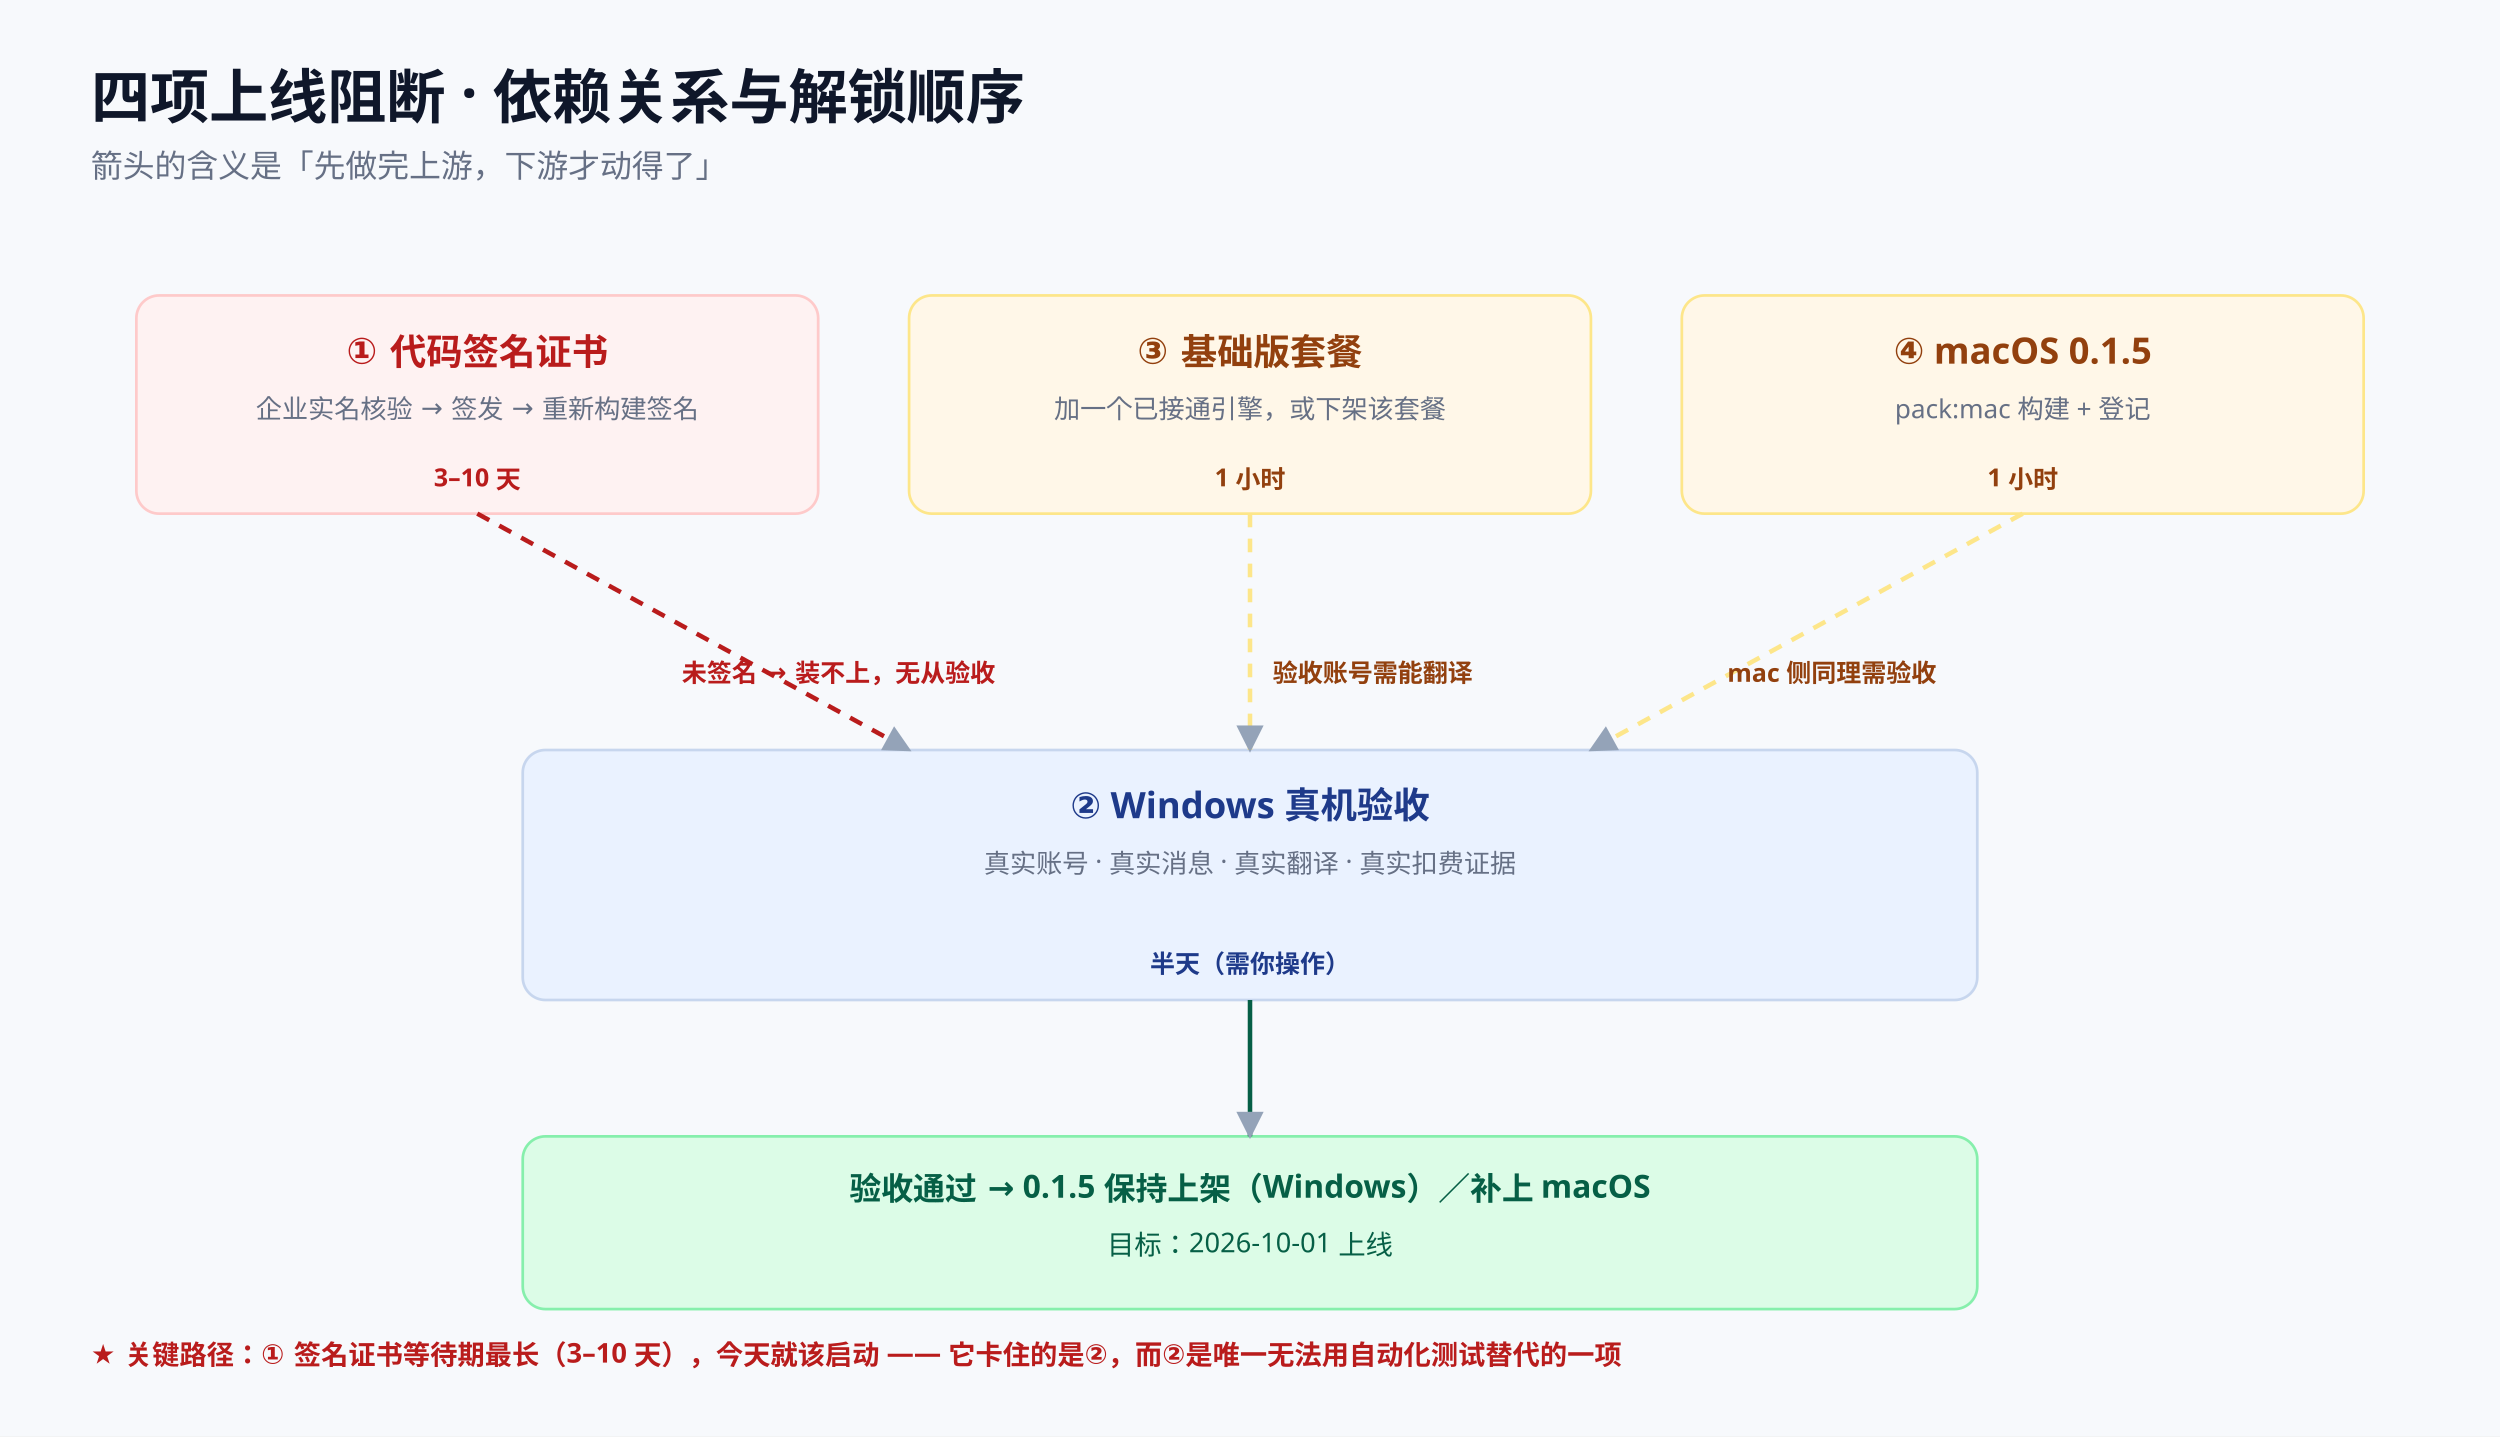
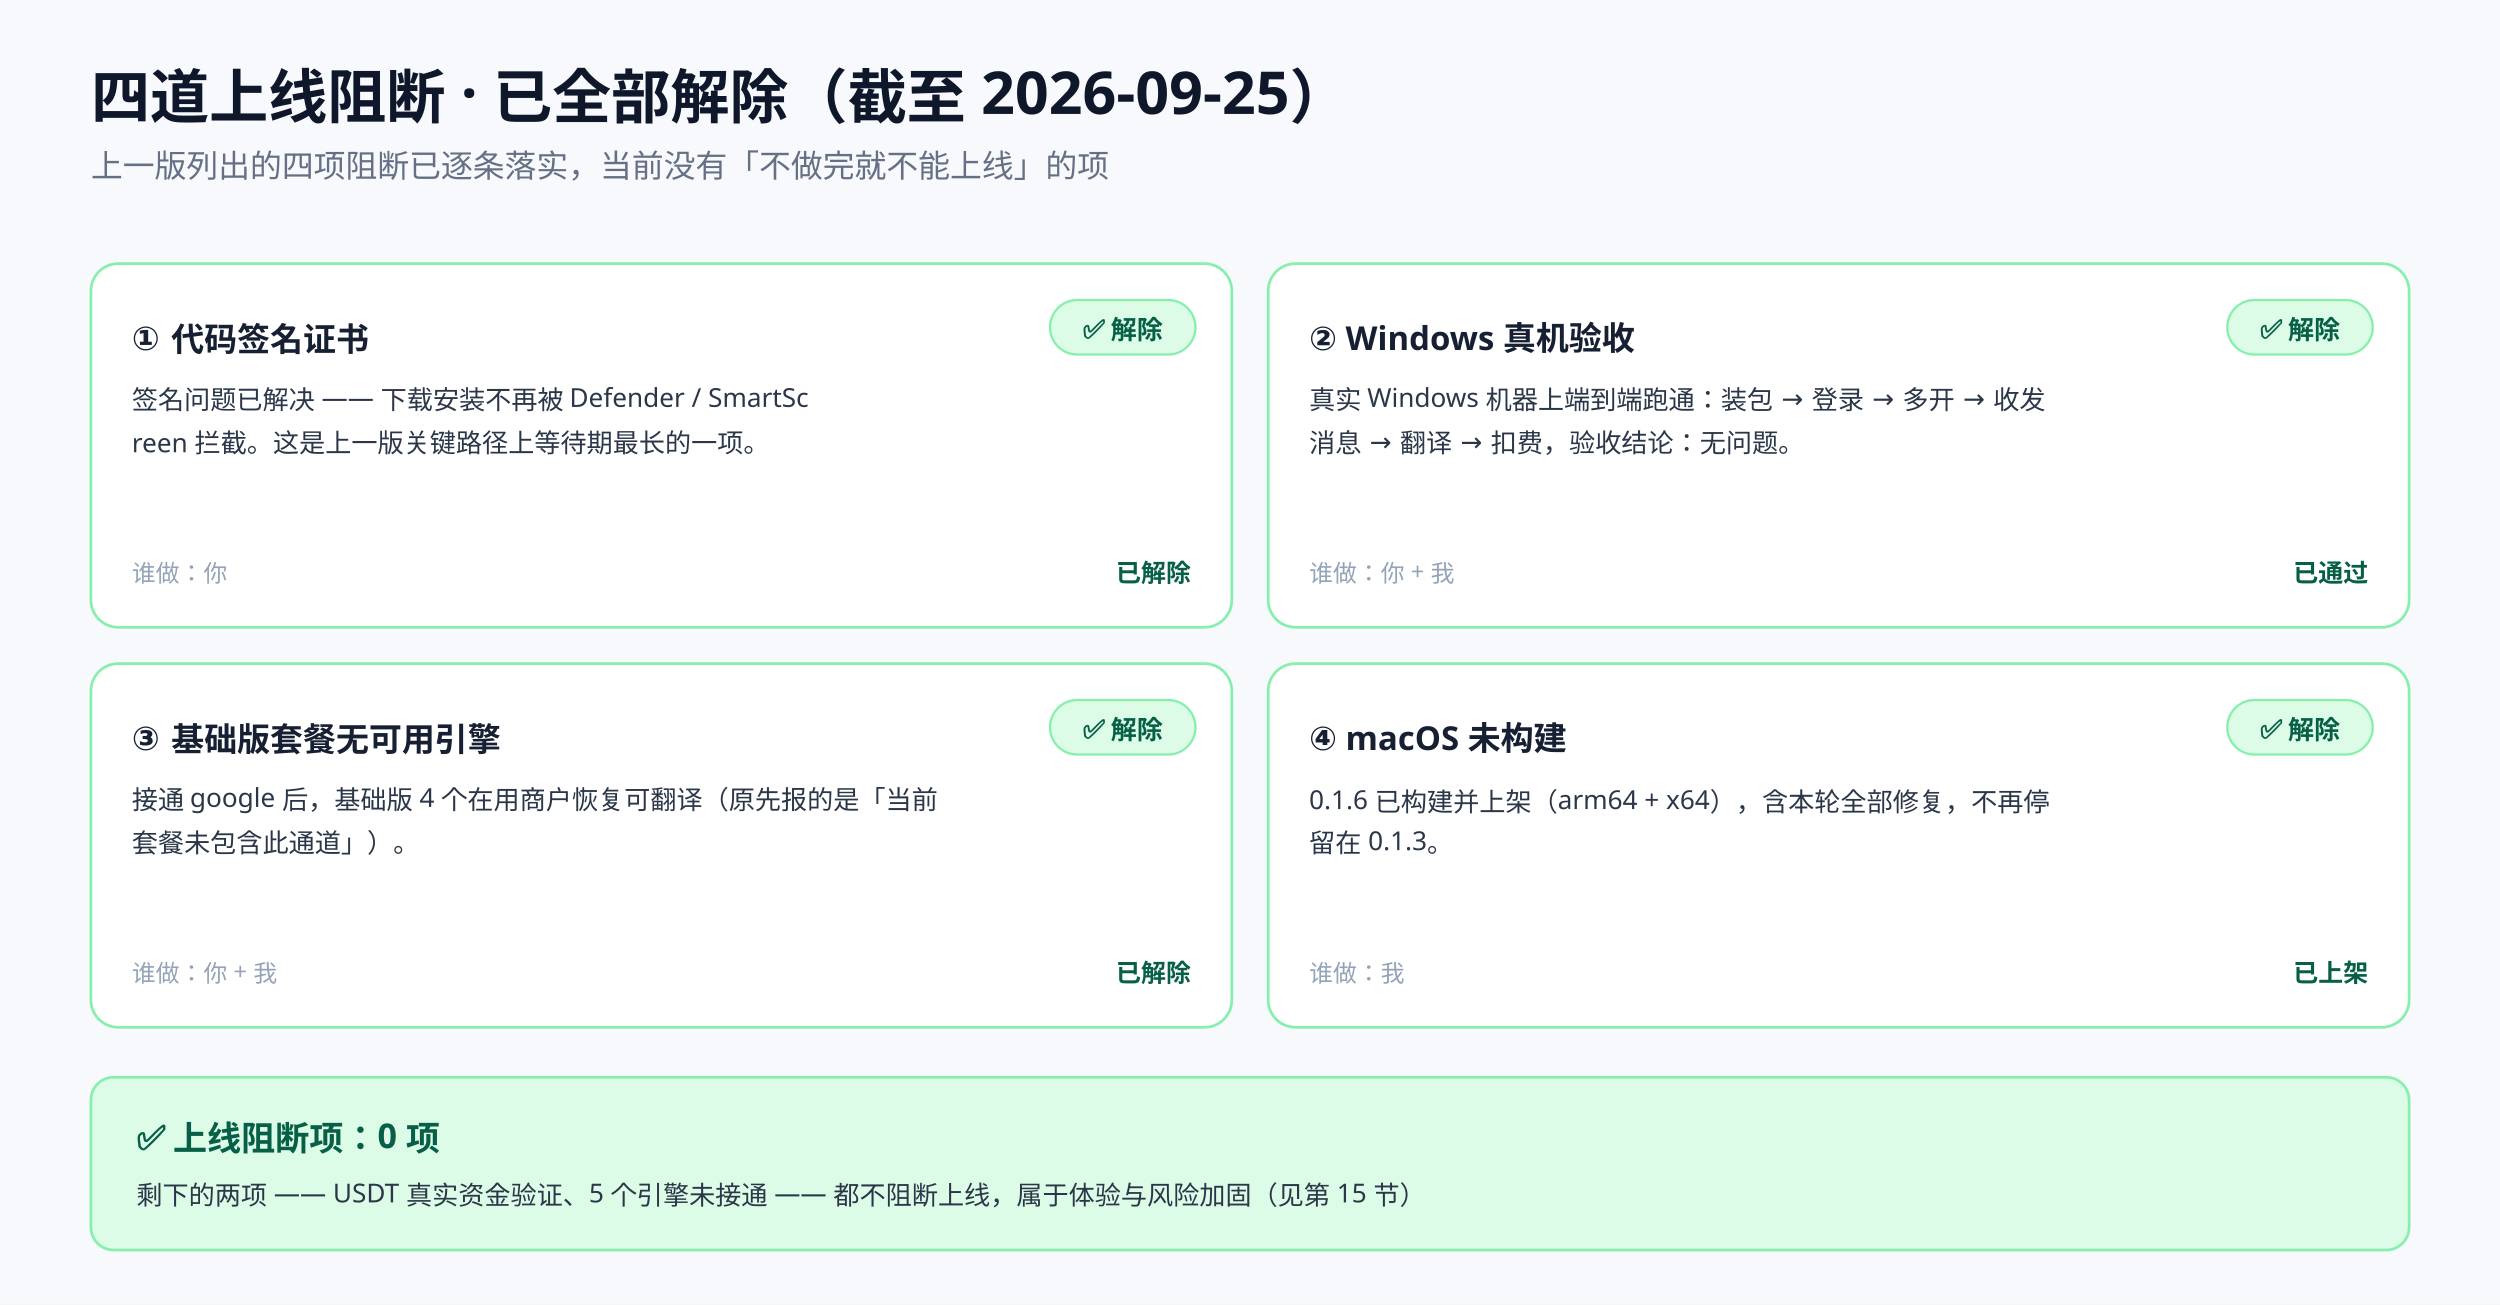
- <svg xmlns="http://www.w3.org/2000/svg" width="2200" height="1264" viewBox="0 0 1100 632" font-family="PingFang SC, Hiragino Sans GB, Heiti SC, sans-serif">
+ <svg xmlns="http://www.w3.org/2000/svg" width="2200" height="1148" viewBox="0 0 1100 574" font-family="PingFang SC, Hiragino Sans GB, Heiti SC, sans-serif">
  <defs>
    <marker id="ah" viewBox="0 0 10 10" refX="9" refY="5" markerWidth="6" markerHeight="6" orient="auto-start-reverse">
      <path d="M0 0 L10 5 L0 10 z" fill="#94A3B8" />
    </marker>
  </defs>
-   <rect width="1100" height="632" fill="#F7F9FC" />
-   <text x="40" y="52" font-size="26" fill="#0F172A" font-weight="700">四项上线阻断 · 依赖关系与解锁顺序</text>
-   <text x="40" y="78" font-size="14" fill="#667085">箭头的含义是「先做完上游，下游才动得了」</text>
-   <rect x="60" y="130" width="300" height="96" rx="10" fill="#FEF2F2" stroke="#FECACA" stroke-width="1.2" />
-   <text x="210.0" y="160" font-size="16" fill="#B91C1C" font-weight="700" text-anchor="middle">① 代码签名证书</text>
-   <text x="210.0" y="184" font-size="11.5" fill="#667085" text-anchor="middle">企业实名核验 → 签发 → 重新构建签名</text>
-   <text x="210.0" y="214" font-size="11" fill="#B91C1C" font-weight="700" text-anchor="middle">3–10 天</text>
-   <rect x="400" y="130" width="300" height="96" rx="10" fill="#FFF7E8" stroke="#FDE68A" stroke-width="1.2" />
-   <text x="550.0" y="160" font-size="16" fill="#92400E" font-weight="700" text-anchor="middle">③ 基础版套餐</text>
-   <text x="550.0" y="184" font-size="11.5" fill="#667085" text-anchor="middle">加一个已接通引擎，或下架该套餐</text>
-   <text x="550.0" y="214" font-size="11" fill="#92400E" font-weight="700" text-anchor="middle">1 小时</text>
-   <rect x="740" y="130" width="300" height="96" rx="10" fill="#FFF7E8" stroke="#FDE68A" stroke-width="1.2" />
-   <text x="890.0" y="160" font-size="16" fill="#92400E" font-weight="700" text-anchor="middle">④ macOS 0.1.5</text>
-   <text x="890.0" y="184" font-size="11.5" fill="#667085" text-anchor="middle">pack:mac 构建 + 登记</text>
-   <text x="890.0" y="214" font-size="11" fill="#92400E" font-weight="700" text-anchor="middle">1 小时</text>
-   <rect x="230" y="330" width="640" height="110" rx="10" fill="#EAF2FF" stroke="#C7D6EE" stroke-width="1.2" />
-   <text x="550.0" y="360" font-size="16" fill="#1E3A8A" font-weight="700" text-anchor="middle">② Windows 真机验收</text>
-   <text x="550.0" y="384" font-size="11.5" fill="#667085" text-anchor="middle">真实账号 · 真实消息 · 真实翻译 · 真实扣费证据</text>
-   <text x="550.0" y="428" font-size="11" fill="#1E3A8A" font-weight="700" text-anchor="middle">半天（需你操作）</text>
-   <path d="M210 226 L400 330" stroke="#B91C1C" stroke-width="2" fill="none" marker-end="url(#ah)" stroke-dasharray="6 5" />
-   <path d="M550 226 L550 330" stroke="#FDE68A" stroke-width="2" fill="none" marker-end="url(#ah)" stroke-dasharray="6 5" />
-   <path d="M890 226 L700 330" stroke="#FDE68A" stroke-width="2" fill="none" marker-end="url(#ah)" stroke-dasharray="6 5" />
-   <text x="300" y="300" font-size="11" fill="#B91C1C" font-weight="700">未签名 → 装不上，无从验收</text>
-   <text x="560" y="300" font-size="11" fill="#92400E" font-weight="700">验收账号需能翻译</text>
-   <text x="760" y="300" font-size="11" fill="#92400E" font-weight="700">mac 侧同理需验收</text>
-   <rect x="230" y="500" width="640" height="76" rx="10" fill="#DCFCE7" stroke="#86EFAC" stroke-width="1.2" />
-   <text x="550" y="528" font-size="14" fill="#065F46" font-weight="700" text-anchor="middle">验收通过 → 0.1.5 保持上架（Windows）／补上 macOS</text>
-   <text x="550" y="552" font-size="12" fill="#065F46" text-anchor="middle">目标：2026-10-01 上线</text>
-   <path d="M550 440 L550 500" stroke="#065F46" stroke-width="2" fill="none" marker-end="url(#ah)" />
-   <text x="40" y="600" font-size="12" fill="#B91C1C" font-weight="700">★ 关键路径：① 签名证书等待期最长（3–10 天），今天就该启动 —— 它卡住的是②，而②是唯一无法用自动化测试替代的一项</text>
+   <rect width="1100" height="574" fill="#F7F9FC" />
+   <text x="40" y="52" font-size="26" fill="#0F172A" font-weight="700">四道上线阻断 · 已全部解除（截至 2026-09-25）</text>
+   <text x="40" y="78" font-size="14" fill="#667085">上一版列出的四项阻断已逐条落实，当前没有「不做完就不能上线」的项</text>
+   <rect x="40.0" y="116" width="502.0" height="160" rx="12" fill="#FFFFFF" stroke="#86EFAC" stroke-width="1.2" />
+   <rect x="462.0" y="132" width="64" height="24" rx="12" fill="#DCFCE7" stroke="#86EFAC" stroke-width="1" />
+   <text x="494.0" y="149" font-size="11.5" fill="#065F46" font-weight="700" text-anchor="middle">✅ 解除</text>
+   <text x="58.0" y="154" font-size="14.5" fill="#172033" font-weight="700">① 代码签名证书</text>
+   <text x="58.0" y="180" font-size="11.5" fill="#2B3748">签名问题已解决 —— 下载安装不再被 Defender / SmartSc</text>
+   <text x="58.0" y="199" font-size="11.5" fill="#2B3748">reen 拦截。这是上一版关键路径上等待期最长的一项。</text>
+   <text x="58.0" y="256" font-size="10.5" fill="#94A3B8">谁做：你</text>
+   <text x="524.0" y="256" font-size="11" fill="#065F46" font-weight="700" text-anchor="end">已解除</text>
+   <rect x="558.0" y="116" width="502.0" height="160" rx="12" fill="#FFFFFF" stroke="#86EFAC" stroke-width="1.2" />
+   <rect x="980.0" y="132" width="64" height="24" rx="12" fill="#DCFCE7" stroke="#86EFAC" stroke-width="1" />
+   <text x="1012.0" y="149" font-size="11.5" fill="#065F46" font-weight="700" text-anchor="middle">✅ 解除</text>
+   <text x="576.0" y="154" font-size="14.5" fill="#172033" font-weight="700">② Windows 真机验收</text>
+   <text x="576.0" y="180" font-size="11.5" fill="#2B3748">真实 Windows 机器上端到端跑通：装包 → 登录 → 多开 → 收发</text>
+   <text x="576.0" y="199" font-size="11.5" fill="#2B3748">消息 → 翻译 → 扣费，验收结论：无问题。</text>
+   <text x="576.0" y="256" font-size="10.5" fill="#94A3B8">谁做：你 + 我</text>
+   <text x="1042.0" y="256" font-size="11" fill="#065F46" font-weight="700" text-anchor="end">已通过</text>
+   <rect x="40.0" y="292" width="502.0" height="160" rx="12" fill="#FFFFFF" stroke="#86EFAC" stroke-width="1.2" />
+   <rect x="462.0" y="308" width="64" height="24" rx="12" fill="#DCFCE7" stroke="#86EFAC" stroke-width="1" />
+   <text x="494.0" y="325" font-size="11.5" fill="#065F46" font-weight="700" text-anchor="middle">✅ 解除</text>
+   <text x="58.0" y="330" font-size="14.5" fill="#172033" font-weight="700">③ 基础版套餐无可用引擎</text>
+   <text x="58.0" y="356" font-size="11.5" fill="#2B3748">接通 google 后，基础版 4 个在用商户恢复可翻译（原先报的是「当前</text>
+   <text x="58.0" y="375" font-size="11.5" fill="#2B3748">套餐未包含此通道」）。</text>
+   <text x="58.0" y="432" font-size="10.5" fill="#94A3B8">谁做：你 + 我</text>
+   <text x="524.0" y="432" font-size="11" fill="#065F46" font-weight="700" text-anchor="end">已解除</text>
+   <rect x="558.0" y="292" width="502.0" height="160" rx="12" fill="#FFFFFF" stroke="#86EFAC" stroke-width="1.2" />
+   <rect x="980.0" y="308" width="64" height="24" rx="12" fill="#DCFCE7" stroke="#86EFAC" stroke-width="1" />
+   <text x="1012.0" y="325" font-size="11.5" fill="#065F46" font-weight="700" text-anchor="middle">✅ 解除</text>
+   <text x="576.0" y="330" font-size="14.5" fill="#172033" font-weight="700">④ macOS 未构建</text>
+   <text x="576.0" y="356" font-size="11.5" fill="#2B3748">0.1.6 已构建并上架（arm64 + x64），含本轮全部修复，不再停</text>
+   <text x="576.0" y="375" font-size="11.5" fill="#2B3748">留在 0.1.3。</text>
+   <text x="576.0" y="432" font-size="10.5" fill="#94A3B8">谁做：我</text>
+   <text x="1042.0" y="432" font-size="11" fill="#065F46" font-weight="700" text-anchor="end">已上架</text>
+   <rect x="40" y="474" width="1020" height="76" rx="10" fill="#DCFCE7" stroke="#86EFAC" stroke-width="1.2" />
+   <text x="60" y="506" font-size="15" fill="#065F46" font-weight="700">✅  上线阻断项：0 项</text>
+   <text x="60" y="530" font-size="11.5" fill="#2B3748">剩下的两项 —— USDT 真实资金验证、5 个引擎未接通 —— 都不阻断上线，属于体验与风险加固（见第 15 节）</text>
</svg>
